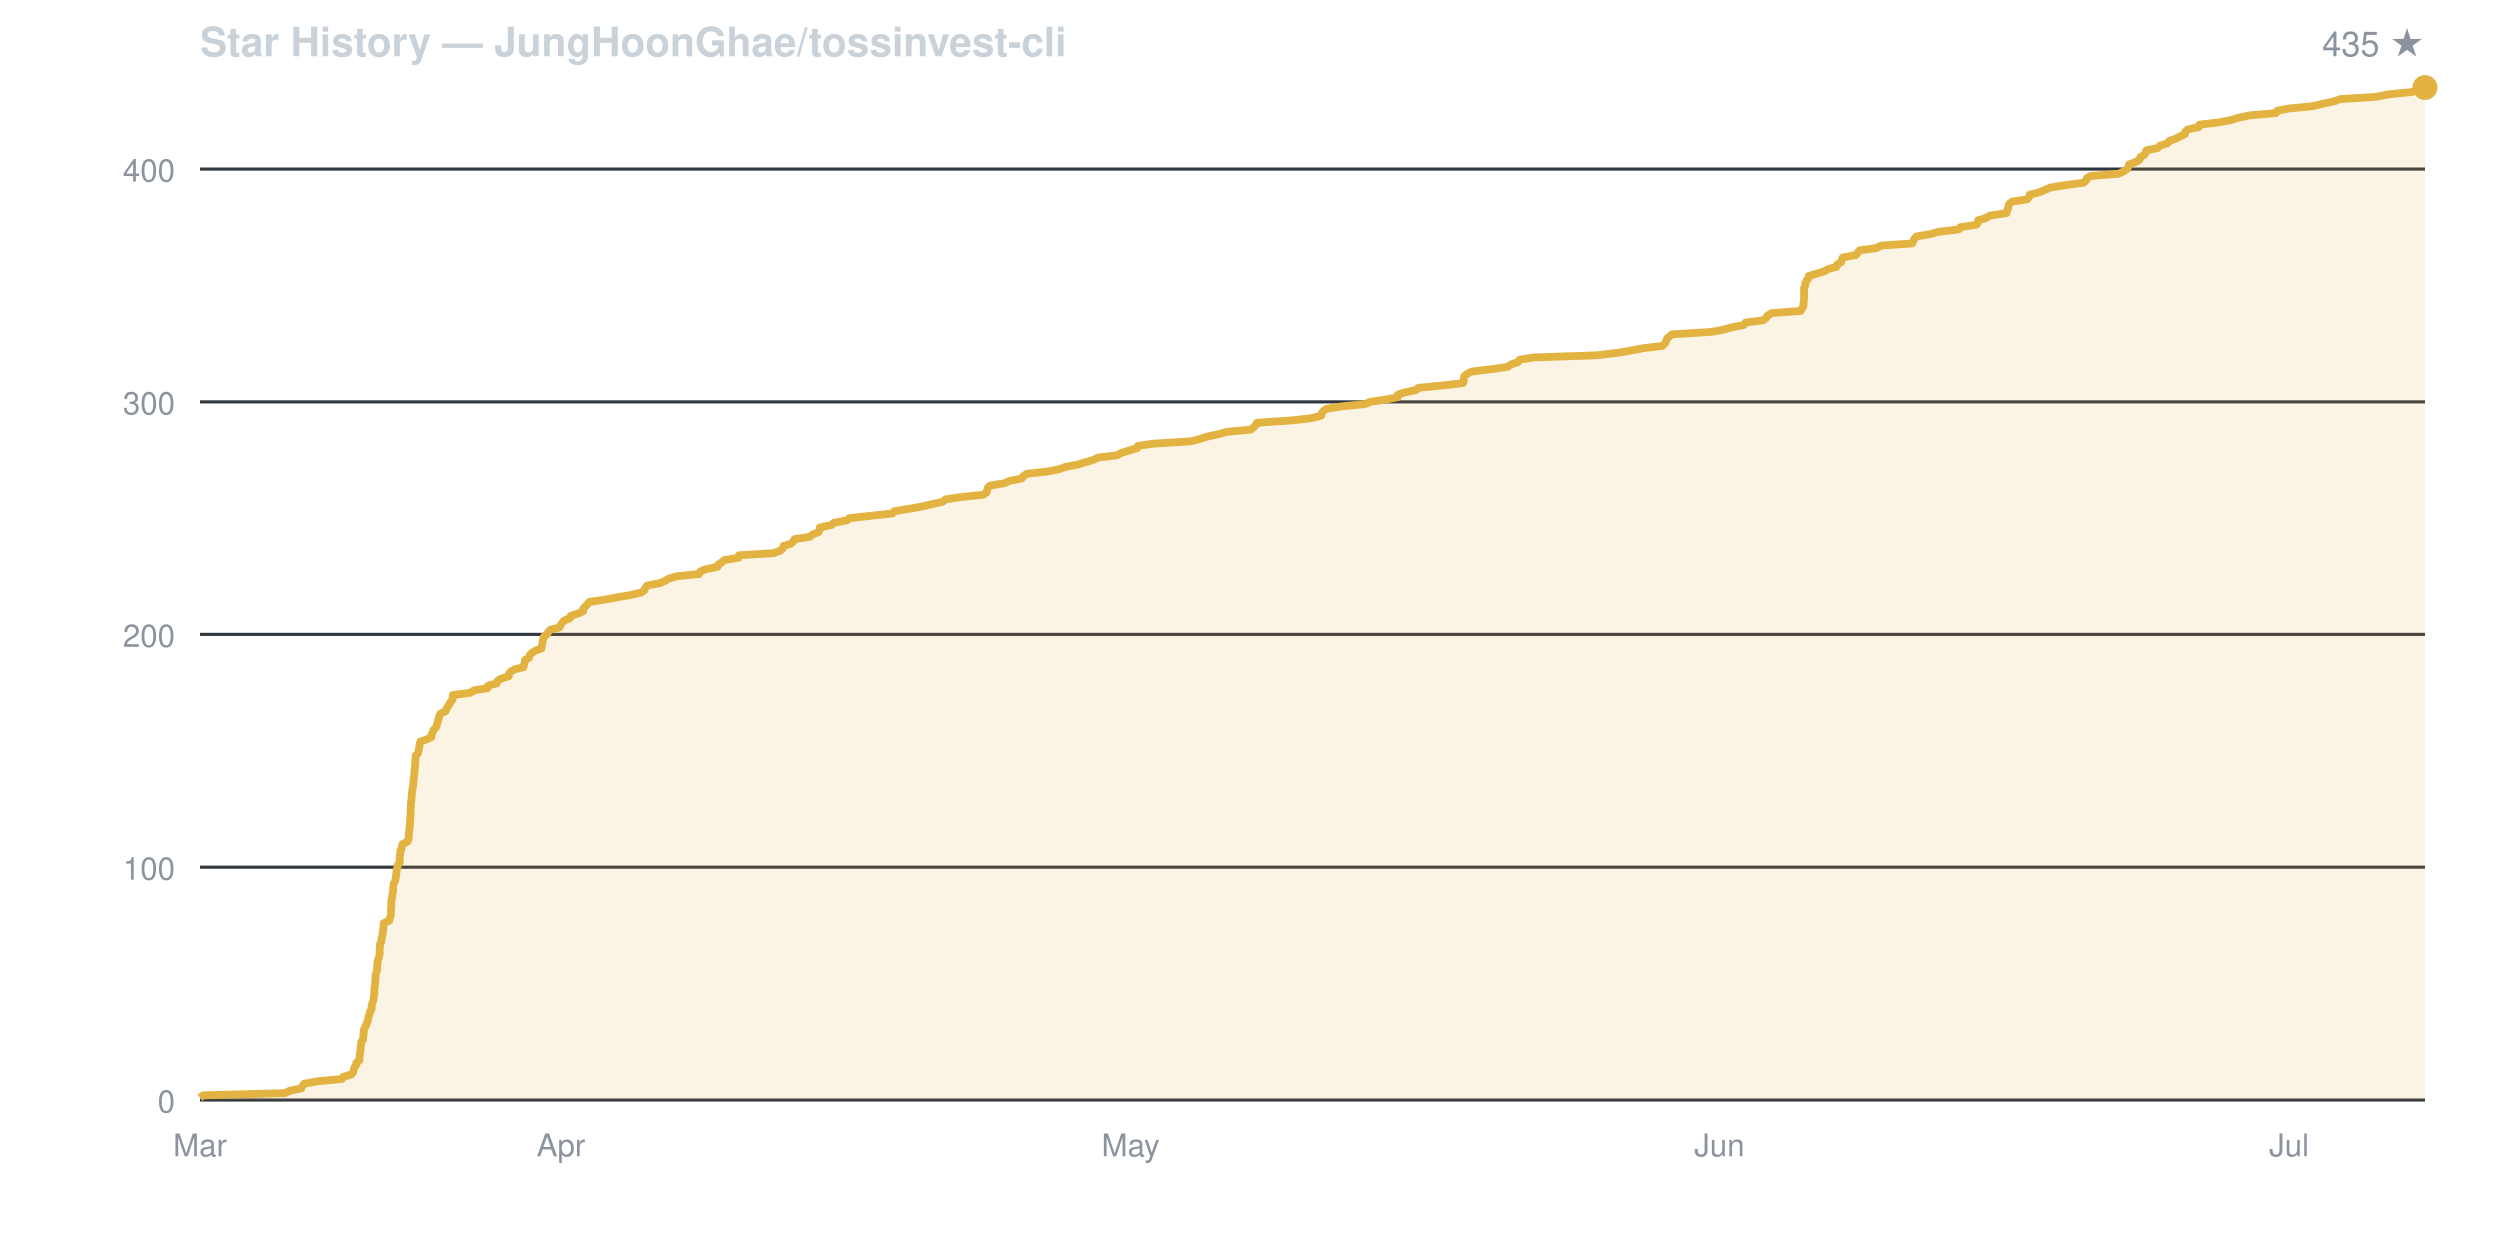
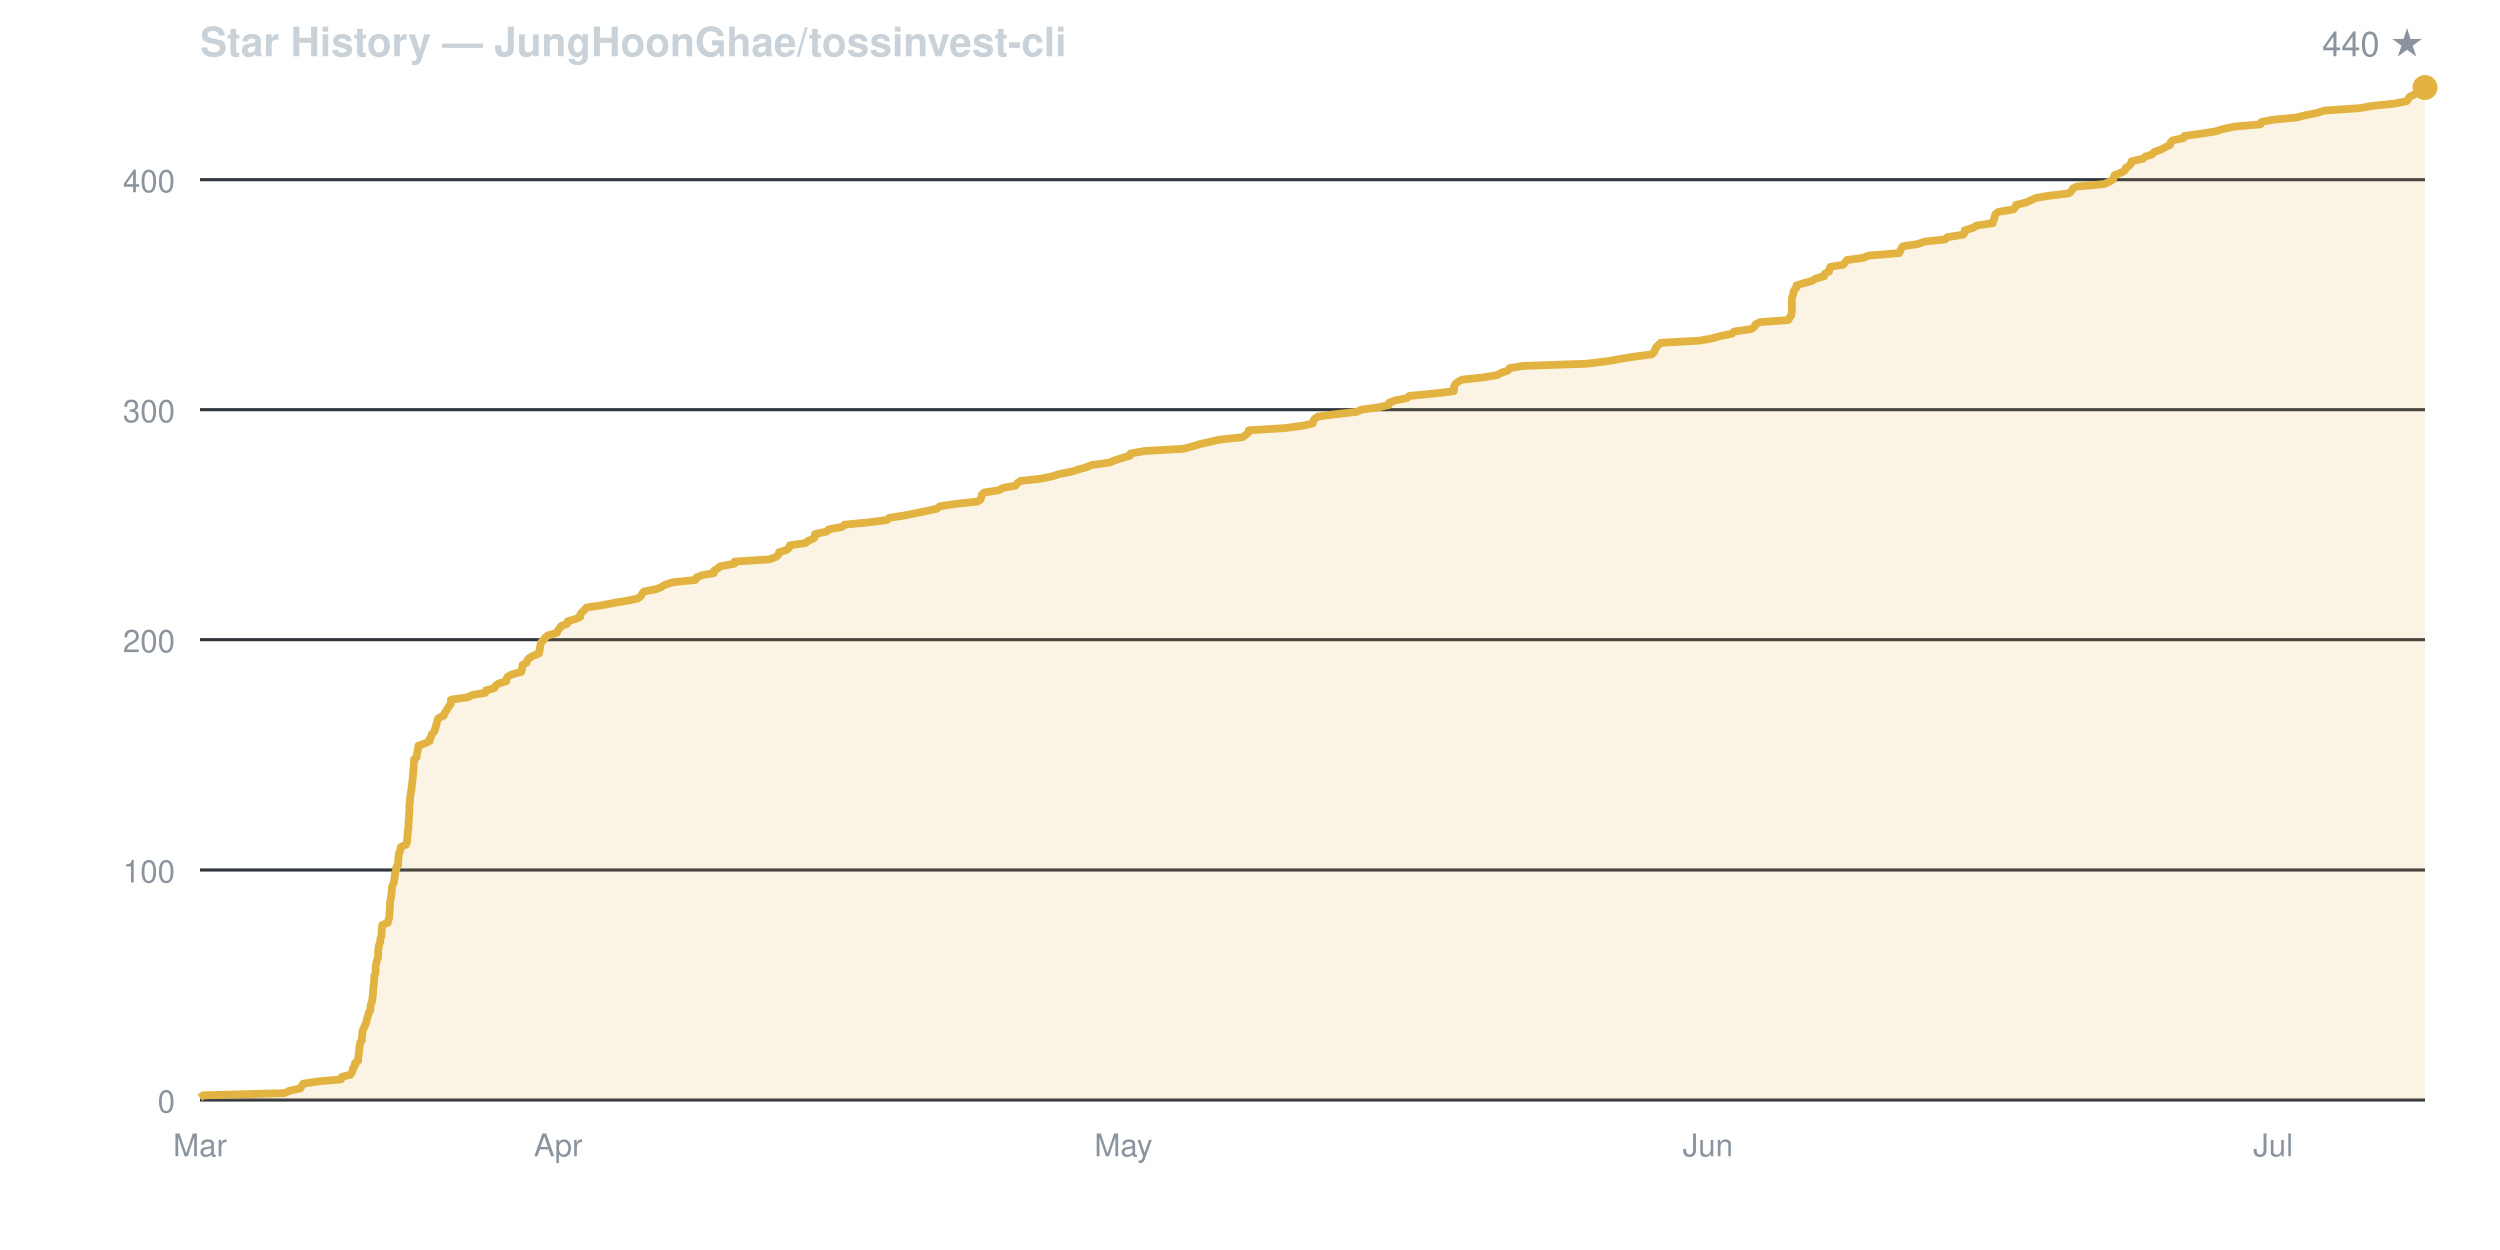
<svg xmlns="http://www.w3.org/2000/svg" viewBox="0 0 800 400" width="800" height="400" font-family="-apple-system,BlinkMacSystemFont,Segoe UI,Helvetica,Arial,sans-serif">
  <rect width="800" height="400" fill="none" />
  <text x="64" y="18" fill="#c9d1d9" font-size="13" font-weight="600">Star History — JungHoonGhae/tossinvest-cli</text>
-   <text x="776" y="18" fill="#8b949e" font-size="11" text-anchor="end">435 ★</text>
+   <text x="776" y="18" fill="#8b949e" font-size="11" text-anchor="end">440 ★</text>
  <line x1="64" y1="352.0" x2="776" y2="352.0" stroke="#30363d" stroke-width="1" />
  <text x="56" y="356.0" fill="#8b949e" font-size="10" text-anchor="end">0</text>
-   <line x1="64" y1="277.5" x2="776" y2="277.5" stroke="#30363d" stroke-width="1" />
-   <text x="56" y="281.5" fill="#8b949e" font-size="10" text-anchor="end">100</text>
-   <line x1="64" y1="203.0" x2="776" y2="203.0" stroke="#30363d" stroke-width="1" />
-   <text x="56" y="207.0" fill="#8b949e" font-size="10" text-anchor="end">200</text>
-   <line x1="64" y1="128.6" x2="776" y2="128.6" stroke="#30363d" stroke-width="1" />
-   <text x="56" y="132.6" fill="#8b949e" font-size="10" text-anchor="end">300</text>
-   <line x1="64" y1="54.1" x2="776" y2="54.1" stroke="#30363d" stroke-width="1" />
-   <text x="56" y="58.1" fill="#8b949e" font-size="10" text-anchor="end">400</text>
-   <line x1="64" y1="-20.4" x2="776" y2="-20.4" stroke="#30363d" stroke-width="1" />
-   <text x="56" y="-16.4" fill="#8b949e" font-size="10" text-anchor="end">500</text>
+   <line x1="64" y1="278.4" x2="776" y2="278.4" stroke="#30363d" stroke-width="1" />
+   <text x="56" y="282.4" fill="#8b949e" font-size="10" text-anchor="end">100</text>
+   <line x1="64" y1="204.7" x2="776" y2="204.7" stroke="#30363d" stroke-width="1" />
+   <text x="56" y="208.7" fill="#8b949e" font-size="10" text-anchor="end">200</text>
+   <line x1="64" y1="131.1" x2="776" y2="131.1" stroke="#30363d" stroke-width="1" />
+   <text x="56" y="135.1" fill="#8b949e" font-size="10" text-anchor="end">300</text>
+   <line x1="64" y1="57.5" x2="776" y2="57.5" stroke="#30363d" stroke-width="1" />
+   <text x="56" y="61.5" fill="#8b949e" font-size="10" text-anchor="end">400</text>
+   <line x1="64" y1="-16.2" x2="776" y2="-16.2" stroke="#30363d" stroke-width="1" />
+   <text x="56" y="-12.2" fill="#8b949e" font-size="10" text-anchor="end">500</text>
  <text x="64.0" y="370" fill="#8b949e" font-size="10" text-anchor="middle">Mar</text>
-   <text x="179.5" y="370" fill="#8b949e" font-size="10" text-anchor="middle">Apr</text>
-   <text x="361.8" y="370" fill="#8b949e" font-size="10" text-anchor="middle">May</text>
-   <text x="550.2" y="370" fill="#8b949e" font-size="10" text-anchor="middle">Jun</text>
-   <text x="732.5" y="370" fill="#8b949e" font-size="10" text-anchor="middle">Jul</text>
-   <path d="M 64.0 352.0 L 64.0 351.3 L 65.0 350.5 L 91.3 349.8 L 92.8 349.0 L 96.4 348.3 L 96.8 347.5 L 97.3 346.8 L 101.6 346.0 L 109.4 345.3 L 109.8 344.6 L 112.5 343.8 L 113.0 343.1 L 113.2 342.3 L 113.4 341.6 L 114.0 340.8 L 114.0 340.1 L 115.0 339.3 L 115.0 338.6 L 115.1 337.8 L 115.2 337.1 L 115.3 336.4 L 115.4 335.6 L 115.4 334.9 L 115.6 334.1 L 115.6 333.4 L 116.2 332.6 L 116.2 331.9 L 116.3 331.1 L 116.4 330.4 L 116.4 329.7 L 116.7 328.9 L 117.1 328.2 L 117.4 327.4 L 117.7 326.7 L 117.8 325.9 L 118.0 325.2 L 118.3 324.4 L 118.4 323.7 L 118.9 323.0 L 118.9 322.2 L 119.0 321.5 L 119.3 320.7 L 119.5 320.0 L 119.6 319.2 L 119.7 318.5 L 119.8 317.7 L 119.8 317.0 L 119.8 316.2 L 120.0 315.5 L 120.0 314.8 L 120.1 314.0 L 120.1 313.3 L 120.2 312.5 L 120.2 311.8 L 120.5 311.0 L 120.7 310.3 L 120.7 309.5 L 120.7 308.8 L 120.8 308.1 L 120.9 307.3 L 121.2 306.6 L 121.4 305.8 L 121.5 305.1 L 121.5 304.3 L 121.5 303.6 L 121.6 302.8 L 121.6 302.1 L 122.0 301.4 L 122.1 300.6 L 122.2 299.9 L 122.4 299.1 L 122.5 298.4 L 122.6 297.6 L 122.7 296.9 L 122.7 296.1 L 122.8 295.4 L 124.6 294.6 L 124.7 293.9 L 125.0 293.2 L 125.1 292.4 L 125.1 291.7 L 125.1 290.9 L 125.2 290.2 L 125.2 289.4 L 125.2 288.7 L 125.3 287.9 L 125.5 287.2 L 125.5 286.5 L 125.7 285.7 L 125.8 285.0 L 125.8 284.2 L 125.9 283.5 L 126.0 282.7 L 126.4 282.0 L 126.6 281.2 L 126.7 280.5 L 126.8 279.8 L 126.9 279.0 L 126.9 278.3 L 127.2 277.5 L 127.3 276.8 L 127.9 276.0 L 127.9 275.3 L 127.9 274.5 L 128.0 273.8 L 128.1 273.0 L 128.1 272.3 L 128.5 271.6 L 128.6 270.8 L 128.8 270.1 L 130.4 269.3 L 130.7 268.6 L 130.8 267.8 L 130.8 267.1 L 130.9 266.3 L 131.0 265.6 L 131.0 264.9 L 131.2 264.1 L 131.2 263.4 L 131.2 262.6 L 131.3 261.9 L 131.3 261.1 L 131.4 260.4 L 131.4 259.6 L 131.4 258.9 L 131.5 258.2 L 131.5 257.4 L 131.5 256.7 L 131.7 255.9 L 131.7 255.2 L 131.8 254.4 L 131.8 253.7 L 132.0 252.9 L 132.0 252.2 L 132.2 251.4 L 132.3 250.7 L 132.3 250.0 L 132.4 249.2 L 132.5 248.5 L 132.6 247.7 L 132.6 247.0 L 132.7 246.2 L 132.8 245.5 L 132.8 244.7 L 132.9 244.0 L 132.9 243.3 L 133.0 242.5 L 133.0 241.8 L 133.8 241.0 L 133.9 240.3 L 134.1 239.5 L 134.2 238.8 L 134.3 238.0 L 134.5 237.3 L 136.6 236.6 L 138.1 235.8 L 138.1 235.1 L 138.5 234.3 L 138.7 233.6 L 139.5 232.8 L 139.8 232.1 L 139.9 231.3 L 140.2 230.6 L 140.4 229.8 L 140.6 229.1 L 140.9 228.4 L 142.6 227.6 L 142.8 226.9 L 143.3 226.1 L 143.8 225.4 L 144.2 224.6 L 144.8 223.9 L 144.9 223.1 L 144.9 222.4 L 150.5 221.7 L 151.7 220.9 L 156.0 220.2 L 156.2 219.4 L 158.9 218.7 L 159.2 217.9 L 160.3 217.2 L 162.8 216.4 L 162.8 215.7 L 163.3 215.0 L 164.7 214.2 L 167.5 213.5 L 167.7 212.7 L 167.9 212.0 L 168.0 211.2 L 169.3 210.5 L 169.5 209.7 L 170.1 209.0 L 171.3 208.2 L 173.3 207.5 L 173.3 206.8 L 173.6 206.0 L 173.6 205.3 L 173.8 204.5 L 174.0 203.8 L 175.0 203.0 L 175.4 202.3 L 176.2 201.5 L 179.0 200.8 L 179.4 200.1 L 179.9 199.3 L 180.5 198.6 L 182.4 197.8 L 182.6 197.1 L 185.0 196.3 L 186.6 195.6 L 186.6 194.8 L 187.3 194.1 L 187.9 193.4 L 188.6 192.6 L 193.5 191.9 L 197.6 191.1 L 201.9 190.4 L 205.2 189.6 L 206.2 188.9 L 206.5 188.1 L 207.1 187.4 L 211.2 186.6 L 212.8 185.9 L 213.9 185.2 L 216.6 184.4 L 223.7 183.7 L 224.1 182.9 L 225.7 182.2 L 229.6 181.4 L 229.8 180.7 L 231.0 179.9 L 231.8 179.2 L 236.3 178.5 L 236.4 177.7 L 247.6 177.0 L 249.7 176.2 L 250.5 175.5 L 250.7 174.7 L 253.1 174.0 L 253.9 173.2 L 254.3 172.5 L 259.1 171.8 L 260.1 171.0 L 261.9 170.3 L 262.3 169.5 L 262.3 168.8 L 266.1 168.0 L 266.8 167.3 L 271.1 166.5 L 271.8 165.8 L 279.2 165.0 L 285.6 164.3 L 286.2 163.6 L 290.9 162.8 L 295.0 162.1 L 298.4 161.3 L 301.6 160.6 L 302.6 159.8 L 307.2 159.1 L 314.7 158.3 L 315.7 157.6 L 315.9 156.9 L 316.1 156.1 L 316.8 155.4 L 321.5 154.6 L 323.0 153.9 L 327.0 153.1 L 327.4 152.4 L 328.6 151.6 L 335.1 150.9 L 338.8 150.2 L 341.0 149.4 L 344.7 148.7 L 347.4 147.9 L 349.8 147.2 L 351.5 146.4 L 357.4 145.7 L 358.9 144.9 L 361.2 144.2 L 363.9 143.4 L 364.1 142.7 L 368.8 142.0 L 381.2 141.2 L 383.8 140.5 L 386.4 139.7 L 389.7 139.0 L 392.5 138.2 L 400.2 137.5 L 401.2 136.7 L 401.9 136.0 L 402.2 135.3 L 413.7 134.5 L 419.7 133.8 L 422.8 133.0 L 422.9 132.3 L 423.5 131.5 L 424.5 130.8 L 429.7 130.0 L 436.9 129.3 L 438.4 128.6 L 443.7 127.8 L 447.3 127.1 L 447.3 126.3 L 449.4 125.6 L 453.1 124.8 L 453.9 124.1 L 462.1 123.3 L 468.2 122.6 L 468.4 121.8 L 468.4 121.1 L 468.6 120.4 L 469.5 119.6 L 470.9 118.9 L 477.6 118.1 L 482.4 117.4 L 483.5 116.6 L 485.7 115.9 L 486.3 115.1 L 490.6 114.4 L 510.9 113.7 L 517.7 112.9 L 521.7 112.2 L 526.0 111.4 L 532.0 110.7 L 532.8 109.9 L 533.1 109.2 L 533.4 108.4 L 534.2 107.7 L 535.0 107.0 L 547.7 106.2 L 551.4 105.5 L 554.4 104.7 L 558.0 104.0 L 558.6 103.2 L 564.2 102.5 L 565.2 101.7 L 565.6 101.0 L 566.9 100.2 L 576.2 99.5 L 576.6 98.8 L 577.1 98.0 L 577.1 97.3 L 577.2 96.5 L 577.3 95.8 L 577.3 95.0 L 577.3 94.3 L 577.3 93.5 L 577.3 92.8 L 577.3 92.1 L 577.7 91.3 L 577.7 90.6 L 578.1 89.8 L 578.7 89.1 L 578.8 88.3 L 581.2 87.6 L 583.8 86.8 L 585.0 86.1 L 587.7 85.4 L 587.9 84.6 L 589.2 83.9 L 589.4 83.1 L 589.7 82.4 L 593.9 81.6 L 594.4 80.9 L 595.1 80.1 L 600.4 79.4 L 601.9 78.6 L 611.9 77.9 L 612.2 77.2 L 612.6 76.4 L 613.2 75.7 L 617.8 74.9 L 620.2 74.2 L 626.8 73.4 L 627.3 72.7 L 632.5 71.9 L 633.0 71.2 L 633.0 70.5 L 635.7 69.7 L 636.7 69.0 L 642.1 68.2 L 642.2 67.5 L 642.6 66.7 L 642.7 66.0 L 643.0 65.2 L 643.9 64.5 L 648.7 63.8 L 649.3 63.0 L 649.5 62.3 L 652.7 61.5 L 654.3 60.8 L 656.1 60.0 L 660.4 59.3 L 666.6 58.5 L 667.5 57.8 L 667.8 57.0 L 669.1 56.3 L 678.0 55.6 L 679.6 54.8 L 680.7 54.1 L 681.1 53.3 L 681.3 52.6 L 683.6 51.8 L 684.7 51.1 L 684.9 50.3 L 686.1 49.6 L 686.6 48.9 L 686.8 48.1 L 690.4 47.4 L 691.2 46.6 L 693.5 45.9 L 694.2 45.1 L 696.2 44.4 L 697.7 43.6 L 699.2 42.9 L 699.3 42.2 L 700.1 41.4 L 703.6 40.7 L 703.8 39.9 L 709.8 39.2 L 714.0 38.4 L 716.2 37.7 L 720.1 36.9 L 728.3 36.2 L 728.8 35.4 L 732.6 34.7 L 739.9 34.0 L 743.3 33.2 L 746.7 32.5 L 748.9 31.7 L 760.3 31.0 L 764.3 30.2 L 771.3 29.5 L 775.5 28.7 L 776.0 28.0 L 776.0 352.0 Z" fill="#e3b34122" stroke="none" />
-   <path d="M 64.0 351.3 L 65.0 350.5 L 91.3 349.8 L 92.8 349.0 L 96.4 348.3 L 96.8 347.5 L 97.3 346.8 L 101.6 346.0 L 109.4 345.3 L 109.8 344.6 L 112.5 343.8 L 113.0 343.1 L 113.2 342.3 L 113.4 341.6 L 114.0 340.8 L 114.0 340.1 L 115.0 339.3 L 115.0 338.6 L 115.1 337.8 L 115.2 337.1 L 115.3 336.4 L 115.4 335.6 L 115.4 334.9 L 115.6 334.1 L 115.6 333.4 L 116.2 332.6 L 116.2 331.9 L 116.3 331.1 L 116.4 330.4 L 116.4 329.7 L 116.7 328.9 L 117.1 328.2 L 117.4 327.4 L 117.7 326.7 L 117.8 325.9 L 118.0 325.2 L 118.3 324.4 L 118.4 323.7 L 118.9 323.0 L 118.9 322.2 L 119.0 321.5 L 119.3 320.7 L 119.5 320.0 L 119.6 319.2 L 119.7 318.5 L 119.8 317.7 L 119.8 317.0 L 119.8 316.2 L 120.0 315.5 L 120.0 314.8 L 120.1 314.0 L 120.1 313.3 L 120.2 312.5 L 120.2 311.8 L 120.5 311.0 L 120.7 310.3 L 120.7 309.5 L 120.7 308.8 L 120.8 308.1 L 120.9 307.3 L 121.2 306.6 L 121.4 305.8 L 121.5 305.1 L 121.5 304.3 L 121.5 303.6 L 121.6 302.8 L 121.6 302.1 L 122.0 301.4 L 122.1 300.6 L 122.2 299.9 L 122.4 299.1 L 122.5 298.4 L 122.6 297.6 L 122.7 296.9 L 122.7 296.1 L 122.8 295.4 L 124.6 294.6 L 124.7 293.9 L 125.0 293.2 L 125.1 292.4 L 125.1 291.7 L 125.1 290.9 L 125.2 290.2 L 125.2 289.4 L 125.2 288.7 L 125.3 287.9 L 125.5 287.2 L 125.5 286.5 L 125.7 285.7 L 125.8 285.0 L 125.8 284.2 L 125.9 283.5 L 126.0 282.7 L 126.4 282.0 L 126.6 281.2 L 126.7 280.5 L 126.8 279.8 L 126.9 279.0 L 126.9 278.3 L 127.2 277.5 L 127.3 276.8 L 127.9 276.0 L 127.9 275.3 L 127.9 274.5 L 128.0 273.8 L 128.1 273.0 L 128.1 272.3 L 128.5 271.6 L 128.6 270.8 L 128.8 270.1 L 130.4 269.3 L 130.7 268.6 L 130.8 267.8 L 130.8 267.1 L 130.9 266.3 L 131.0 265.6 L 131.0 264.9 L 131.2 264.1 L 131.2 263.4 L 131.2 262.6 L 131.3 261.9 L 131.3 261.1 L 131.4 260.4 L 131.4 259.6 L 131.4 258.9 L 131.5 258.2 L 131.5 257.4 L 131.5 256.7 L 131.7 255.9 L 131.7 255.2 L 131.8 254.4 L 131.8 253.7 L 132.0 252.9 L 132.0 252.2 L 132.2 251.4 L 132.3 250.7 L 132.3 250.0 L 132.4 249.2 L 132.5 248.5 L 132.6 247.7 L 132.6 247.0 L 132.7 246.2 L 132.8 245.5 L 132.8 244.7 L 132.9 244.0 L 132.9 243.3 L 133.0 242.5 L 133.0 241.8 L 133.8 241.0 L 133.9 240.3 L 134.1 239.5 L 134.2 238.8 L 134.3 238.0 L 134.5 237.3 L 136.6 236.6 L 138.1 235.8 L 138.1 235.1 L 138.5 234.3 L 138.7 233.6 L 139.5 232.8 L 139.8 232.1 L 139.9 231.3 L 140.2 230.6 L 140.4 229.8 L 140.6 229.1 L 140.9 228.4 L 142.6 227.6 L 142.8 226.9 L 143.3 226.1 L 143.8 225.4 L 144.2 224.6 L 144.8 223.9 L 144.9 223.1 L 144.9 222.4 L 150.5 221.7 L 151.7 220.9 L 156.0 220.2 L 156.2 219.4 L 158.9 218.7 L 159.2 217.9 L 160.3 217.2 L 162.8 216.4 L 162.8 215.7 L 163.3 215.0 L 164.7 214.2 L 167.5 213.5 L 167.7 212.7 L 167.9 212.0 L 168.0 211.2 L 169.3 210.5 L 169.5 209.7 L 170.1 209.0 L 171.3 208.2 L 173.3 207.5 L 173.3 206.8 L 173.6 206.0 L 173.6 205.3 L 173.8 204.5 L 174.0 203.8 L 175.0 203.0 L 175.4 202.3 L 176.2 201.5 L 179.0 200.8 L 179.4 200.1 L 179.9 199.3 L 180.5 198.6 L 182.4 197.8 L 182.6 197.1 L 185.0 196.3 L 186.6 195.6 L 186.6 194.8 L 187.3 194.1 L 187.9 193.4 L 188.6 192.6 L 193.5 191.9 L 197.6 191.1 L 201.9 190.4 L 205.2 189.6 L 206.2 188.9 L 206.5 188.1 L 207.1 187.4 L 211.2 186.6 L 212.8 185.9 L 213.9 185.2 L 216.6 184.4 L 223.7 183.7 L 224.1 182.9 L 225.7 182.2 L 229.6 181.4 L 229.8 180.7 L 231.0 179.9 L 231.8 179.2 L 236.3 178.5 L 236.4 177.7 L 247.6 177.0 L 249.7 176.2 L 250.5 175.5 L 250.7 174.7 L 253.1 174.0 L 253.9 173.2 L 254.3 172.5 L 259.1 171.8 L 260.1 171.0 L 261.9 170.3 L 262.3 169.5 L 262.3 168.8 L 266.1 168.0 L 266.8 167.3 L 271.1 166.5 L 271.8 165.8 L 279.2 165.0 L 285.6 164.3 L 286.2 163.6 L 290.9 162.8 L 295.0 162.1 L 298.4 161.3 L 301.6 160.6 L 302.6 159.8 L 307.2 159.1 L 314.7 158.3 L 315.7 157.6 L 315.9 156.9 L 316.1 156.1 L 316.8 155.4 L 321.5 154.6 L 323.0 153.9 L 327.0 153.1 L 327.4 152.4 L 328.6 151.6 L 335.1 150.9 L 338.8 150.2 L 341.0 149.4 L 344.7 148.7 L 347.4 147.9 L 349.8 147.2 L 351.5 146.4 L 357.4 145.7 L 358.9 144.9 L 361.2 144.2 L 363.9 143.4 L 364.1 142.7 L 368.8 142.0 L 381.2 141.2 L 383.8 140.5 L 386.4 139.7 L 389.7 139.0 L 392.5 138.2 L 400.2 137.5 L 401.2 136.7 L 401.9 136.0 L 402.2 135.3 L 413.7 134.5 L 419.7 133.8 L 422.8 133.0 L 422.9 132.3 L 423.5 131.5 L 424.5 130.8 L 429.7 130.0 L 436.9 129.3 L 438.4 128.6 L 443.7 127.8 L 447.3 127.1 L 447.3 126.3 L 449.4 125.6 L 453.1 124.8 L 453.9 124.1 L 462.1 123.3 L 468.2 122.6 L 468.4 121.8 L 468.4 121.1 L 468.6 120.4 L 469.5 119.6 L 470.9 118.9 L 477.6 118.1 L 482.4 117.4 L 483.5 116.6 L 485.7 115.9 L 486.3 115.1 L 490.6 114.4 L 510.9 113.7 L 517.7 112.9 L 521.7 112.2 L 526.0 111.4 L 532.0 110.7 L 532.8 109.9 L 533.1 109.2 L 533.4 108.4 L 534.2 107.7 L 535.0 107.0 L 547.7 106.2 L 551.4 105.5 L 554.4 104.7 L 558.0 104.0 L 558.6 103.2 L 564.2 102.5 L 565.2 101.7 L 565.6 101.0 L 566.9 100.2 L 576.2 99.5 L 576.6 98.8 L 577.1 98.0 L 577.1 97.3 L 577.2 96.5 L 577.3 95.8 L 577.3 95.0 L 577.3 94.3 L 577.3 93.5 L 577.3 92.8 L 577.3 92.1 L 577.7 91.3 L 577.7 90.6 L 578.1 89.8 L 578.7 89.1 L 578.8 88.3 L 581.2 87.6 L 583.8 86.8 L 585.0 86.1 L 587.7 85.4 L 587.9 84.6 L 589.2 83.9 L 589.4 83.1 L 589.7 82.4 L 593.9 81.6 L 594.4 80.9 L 595.1 80.1 L 600.4 79.4 L 601.9 78.6 L 611.9 77.9 L 612.2 77.2 L 612.6 76.4 L 613.2 75.7 L 617.8 74.9 L 620.2 74.2 L 626.8 73.4 L 627.3 72.7 L 632.5 71.9 L 633.0 71.2 L 633.0 70.5 L 635.7 69.7 L 636.7 69.0 L 642.1 68.2 L 642.2 67.5 L 642.6 66.7 L 642.7 66.0 L 643.0 65.2 L 643.9 64.5 L 648.7 63.8 L 649.3 63.0 L 649.5 62.3 L 652.7 61.5 L 654.3 60.8 L 656.1 60.0 L 660.4 59.3 L 666.6 58.5 L 667.5 57.8 L 667.8 57.0 L 669.1 56.3 L 678.0 55.6 L 679.6 54.8 L 680.7 54.1 L 681.1 53.3 L 681.3 52.6 L 683.6 51.8 L 684.7 51.1 L 684.9 50.3 L 686.1 49.6 L 686.6 48.9 L 686.8 48.1 L 690.4 47.4 L 691.2 46.6 L 693.5 45.9 L 694.2 45.1 L 696.2 44.4 L 697.7 43.6 L 699.2 42.9 L 699.3 42.2 L 700.1 41.4 L 703.6 40.7 L 703.8 39.9 L 709.8 39.2 L 714.0 38.4 L 716.2 37.7 L 720.1 36.9 L 728.3 36.2 L 728.8 35.4 L 732.6 34.7 L 739.9 34.0 L 743.3 33.2 L 746.7 32.5 L 748.9 31.7 L 760.3 31.0 L 764.3 30.2 L 771.3 29.5 L 775.5 28.7 L 776.0 28.0" fill="none" stroke="#e3b341" stroke-width="2.5" stroke-linejoin="round" />
+   <text x="178.6" y="370" fill="#8b949e" font-size="10" text-anchor="middle">Apr</text>
+   <text x="359.5" y="370" fill="#8b949e" font-size="10" text-anchor="middle">May</text>
+   <text x="546.5" y="370" fill="#8b949e" font-size="10" text-anchor="middle">Jun</text>
+   <text x="727.4" y="370" fill="#8b949e" font-size="10" text-anchor="middle">Jul</text>
+   <path d="M 64.0 352.0 L 64.0 351.3 L 65.0 350.5 L 91.1 349.8 L 92.5 349.1 L 96.1 348.3 L 96.5 347.6 L 97.0 346.8 L 101.3 346.1 L 109.1 345.4 L 109.4 344.6 L 112.1 343.9 L 112.6 343.2 L 112.9 342.4 L 113.0 341.7 L 113.6 341.0 L 113.6 340.2 L 114.6 339.5 L 114.6 338.7 L 114.7 338.0 L 114.8 337.3 L 114.9 336.5 L 115.0 335.8 L 115.0 335.1 L 115.2 334.3 L 115.3 333.6 L 115.8 332.9 L 115.8 332.1 L 115.9 331.4 L 116.0 330.6 L 116.0 329.9 L 116.3 329.2 L 116.7 328.4 L 117.0 327.7 L 117.3 327.0 L 117.4 326.2 L 117.6 325.5 L 117.9 324.8 L 118.0 324.0 L 118.5 323.3 L 118.5 322.5 L 118.6 321.8 L 118.8 321.1 L 119.1 320.3 L 119.1 319.6 L 119.3 318.9 L 119.3 318.1 L 119.4 317.4 L 119.4 316.7 L 119.5 315.9 L 119.6 315.2 L 119.7 314.4 L 119.7 313.7 L 119.8 313.0 L 119.8 312.2 L 120.1 311.5 L 120.2 310.8 L 120.2 310.0 L 120.2 309.3 L 120.3 308.6 L 120.5 307.8 L 120.7 307.1 L 121.0 306.3 L 121.0 305.6 L 121.0 304.9 L 121.0 304.1 L 121.2 303.4 L 121.2 302.7 L 121.5 301.9 L 121.7 301.2 L 121.7 300.5 L 122.0 299.7 L 122.1 299.0 L 122.1 298.2 L 122.2 297.5 L 122.2 296.8 L 122.3 296.0 L 124.1 295.3 L 124.2 294.6 L 124.5 293.8 L 124.6 293.1 L 124.6 292.4 L 124.7 291.6 L 124.7 290.9 L 124.8 290.1 L 124.8 289.4 L 124.8 288.7 L 125.0 287.9 L 125.1 287.2 L 125.2 286.5 L 125.3 285.7 L 125.4 285.0 L 125.4 284.3 L 125.5 283.5 L 125.9 282.8 L 126.1 282.0 L 126.2 281.3 L 126.3 280.6 L 126.4 279.8 L 126.5 279.1 L 126.8 278.4 L 126.8 277.6 L 127.4 276.9 L 127.4 276.2 L 127.4 275.4 L 127.5 274.7 L 127.6 273.9 L 127.6 273.2 L 128.0 272.5 L 128.1 271.7 L 128.3 271.0 L 129.9 270.3 L 130.2 269.5 L 130.3 268.8 L 130.3 268.1 L 130.4 267.3 L 130.5 266.6 L 130.5 265.8 L 130.7 265.1 L 130.7 264.4 L 130.7 263.6 L 130.8 262.9 L 130.8 262.2 L 130.9 261.4 L 130.9 260.7 L 130.9 260.0 L 131.0 259.2 L 131.0 258.5 L 131.0 257.7 L 131.1 257.0 L 131.2 256.3 L 131.2 255.5 L 131.3 254.8 L 131.4 254.1 L 131.5 253.3 L 131.7 252.6 L 131.7 251.9 L 131.8 251.1 L 131.9 250.4 L 132.0 249.6 L 132.1 248.9 L 132.1 248.2 L 132.2 247.4 L 132.3 246.7 L 132.3 246.0 L 132.4 245.2 L 132.4 244.5 L 132.5 243.8 L 132.5 243.0 L 133.3 242.3 L 133.4 241.5 L 133.5 240.8 L 133.7 240.1 L 133.8 239.3 L 133.9 238.6 L 136.0 237.9 L 137.5 237.1 L 137.5 236.4 L 138.0 235.7 L 138.2 234.9 L 138.9 234.2 L 139.2 233.4 L 139.4 232.7 L 139.6 232.0 L 139.8 231.2 L 140.0 230.5 L 140.3 229.8 L 142.0 229.0 L 142.2 228.3 L 142.7 227.6 L 143.2 226.8 L 143.6 226.1 L 144.2 225.3 L 144.3 224.6 L 144.3 223.9 L 149.8 223.1 L 151.1 222.4 L 155.3 221.7 L 155.5 220.9 L 158.2 220.2 L 158.5 219.5 L 159.6 218.7 L 162.0 218.0 L 162.1 217.2 L 162.5 216.5 L 163.9 215.8 L 166.8 215.0 L 167.0 214.3 L 167.1 213.6 L 167.2 212.8 L 168.5 212.1 L 168.7 211.4 L 169.3 210.6 L 170.5 209.9 L 172.5 209.1 L 172.5 208.4 L 172.8 207.7 L 172.8 206.9 L 173.0 206.2 L 173.2 205.5 L 174.1 204.7 L 174.5 204.0 L 175.4 203.3 L 178.2 202.5 L 178.5 201.8 L 179.1 201.0 L 179.6 200.3 L 181.5 199.6 L 181.7 198.8 L 184.1 198.1 L 185.7 197.4 L 185.7 196.6 L 186.3 195.9 L 187.0 195.2 L 187.7 194.4 L 192.5 193.7 L 196.6 192.9 L 200.9 192.2 L 204.1 191.5 L 205.1 190.7 L 205.5 190.0 L 206.0 189.3 L 210.1 188.5 L 211.7 187.8 L 212.8 187.1 L 215.4 186.3 L 222.5 185.6 L 222.9 184.8 L 224.5 184.1 L 228.4 183.4 L 228.5 182.6 L 229.7 181.9 L 230.5 181.2 L 235.0 180.4 L 235.1 179.7 L 246.2 179.0 L 248.3 178.2 L 249.1 177.5 L 249.3 176.7 L 251.7 176.0 L 252.5 175.3 L 252.8 174.5 L 257.7 173.8 L 258.6 173.1 L 260.4 172.3 L 260.8 171.6 L 260.8 170.9 L 264.5 170.1 L 265.2 169.4 L 269.5 168.6 L 270.2 167.9 L 277.6 167.2 L 283.9 166.4 L 284.6 165.7 L 289.2 165.0 L 293.2 164.2 L 296.6 163.5 L 299.8 162.8 L 300.8 162.0 L 305.4 161.3 L 312.8 160.5 L 313.8 159.8 L 314.0 159.1 L 314.2 158.3 L 314.9 157.6 L 319.6 156.9 L 321.0 156.1 L 325.0 155.4 L 325.4 154.7 L 326.6 153.9 L 333.0 153.2 L 336.8 152.4 L 338.9 151.7 L 342.6 151.0 L 345.2 150.2 L 347.7 149.5 L 349.3 148.8 L 355.2 148.0 L 356.7 147.3 L 358.9 146.6 L 361.6 145.8 L 361.8 145.1 L 366.5 144.3 L 378.8 143.6 L 381.4 142.9 L 384.0 142.1 L 387.2 141.4 L 390.0 140.7 L 397.6 139.9 L 398.6 139.2 L 399.4 138.5 L 399.6 137.7 L 411.1 137.0 L 417.0 136.2 L 420.1 135.5 L 420.2 134.8 L 420.7 134.0 L 421.8 133.3 L 426.9 132.6 L 434.1 131.8 L 435.6 131.1 L 440.8 130.4 L 444.4 129.6 L 444.5 128.9 L 446.5 128.1 L 450.2 127.4 L 451.0 126.7 L 459.1 125.9 L 465.2 125.2 L 465.3 124.5 L 465.3 123.7 L 465.6 123.0 L 466.4 122.3 L 467.8 121.5 L 474.4 120.8 L 479.2 120.0 L 480.4 119.3 L 482.5 118.6 L 483.1 117.8 L 487.3 117.1 L 507.6 116.4 L 514.3 115.6 L 518.2 114.9 L 522.5 114.2 L 528.5 113.4 L 529.3 112.7 L 529.6 111.9 L 529.9 111.2 L 530.6 110.5 L 531.4 109.7 L 544.0 109.0 L 547.7 108.3 L 550.7 107.5 L 554.2 106.8 L 554.9 106.1 L 560.4 105.3 L 561.4 104.6 L 561.8 103.8 L 563.1 103.1 L 572.3 102.4 L 572.7 101.6 L 573.2 100.9 L 573.3 100.2 L 573.4 99.4 L 573.4 98.7 L 573.4 98.0 L 573.4 97.2 L 573.4 96.5 L 573.4 95.7 L 573.5 95.0 L 573.8 94.3 L 573.9 93.5 L 574.2 92.8 L 574.8 92.1 L 574.9 91.3 L 577.3 90.6 L 579.8 89.9 L 581.1 89.1 L 583.7 88.4 L 583.9 87.6 L 585.3 86.9 L 585.4 86.2 L 585.7 85.4 L 589.9 84.7 L 590.4 84.0 L 591.0 83.2 L 596.3 82.5 L 597.9 81.8 L 607.7 81.0 L 608.1 80.3 L 608.4 79.5 L 609.0 78.8 L 613.6 78.1 L 616.0 77.3 L 622.5 76.6 L 623.1 75.9 L 628.2 75.1 L 628.7 74.4 L 628.7 73.7 L 631.4 72.9 L 632.4 72.2 L 637.7 71.4 L 637.8 70.7 L 638.2 70.0 L 638.3 69.2 L 638.6 68.5 L 639.5 67.8 L 644.3 67.0 L 644.9 66.3 L 645.1 65.6 L 648.3 64.8 L 649.8 64.1 L 651.7 63.3 L 655.9 62.6 L 662.0 61.9 L 662.9 61.1 L 663.2 60.4 L 664.5 59.7 L 673.3 58.9 L 674.9 58.2 L 676.1 57.5 L 676.4 56.7 L 676.7 56.0 L 678.9 55.2 L 680.0 54.5 L 680.2 53.8 L 681.4 53.0 L 681.9 52.3 L 682.1 51.6 L 685.7 50.8 L 686.5 50.1 L 688.7 49.4 L 689.4 48.6 L 691.4 47.9 L 692.9 47.1 L 694.4 46.4 L 694.5 45.7 L 695.3 44.9 L 698.7 44.2 L 699.0 43.5 L 704.9 42.7 L 709.1 42.0 L 711.3 41.3 L 715.1 40.5 L 723.3 39.8 L 723.7 39.0 L 727.5 38.3 L 734.8 37.6 L 738.1 36.8 L 741.6 36.1 L 743.7 35.4 L 755.1 34.6 L 759.0 33.9 L 765.9 33.2 L 770.1 32.4 L 770.6 31.7 L 771.2 30.9 L 772.7 30.2 L 773.5 29.5 L 773.6 28.7 L 776.0 28.0 L 776.0 352.0 Z" fill="#e3b34122" stroke="none" />
+   <path d="M 64.0 351.3 L 65.0 350.5 L 91.1 349.8 L 92.5 349.1 L 96.1 348.3 L 96.5 347.6 L 97.0 346.8 L 101.3 346.1 L 109.1 345.4 L 109.4 344.6 L 112.1 343.9 L 112.6 343.2 L 112.9 342.4 L 113.0 341.7 L 113.6 341.0 L 113.6 340.2 L 114.6 339.5 L 114.6 338.7 L 114.7 338.0 L 114.8 337.3 L 114.9 336.5 L 115.0 335.8 L 115.0 335.1 L 115.2 334.3 L 115.3 333.6 L 115.8 332.9 L 115.8 332.1 L 115.9 331.4 L 116.0 330.6 L 116.0 329.9 L 116.3 329.2 L 116.7 328.4 L 117.0 327.7 L 117.3 327.0 L 117.4 326.2 L 117.6 325.5 L 117.9 324.8 L 118.0 324.0 L 118.5 323.3 L 118.5 322.5 L 118.6 321.8 L 118.8 321.1 L 119.1 320.3 L 119.1 319.6 L 119.3 318.9 L 119.3 318.1 L 119.4 317.4 L 119.4 316.7 L 119.5 315.9 L 119.6 315.2 L 119.7 314.4 L 119.7 313.7 L 119.8 313.0 L 119.8 312.2 L 120.1 311.5 L 120.2 310.8 L 120.2 310.0 L 120.2 309.3 L 120.3 308.6 L 120.5 307.8 L 120.7 307.1 L 121.0 306.3 L 121.0 305.6 L 121.0 304.9 L 121.0 304.1 L 121.2 303.4 L 121.2 302.7 L 121.5 301.9 L 121.7 301.2 L 121.7 300.5 L 122.0 299.7 L 122.1 299.0 L 122.1 298.2 L 122.2 297.5 L 122.2 296.8 L 122.3 296.0 L 124.1 295.3 L 124.2 294.6 L 124.5 293.8 L 124.6 293.1 L 124.6 292.4 L 124.7 291.6 L 124.7 290.9 L 124.8 290.1 L 124.8 289.4 L 124.8 288.7 L 125.0 287.9 L 125.1 287.2 L 125.2 286.5 L 125.3 285.7 L 125.4 285.0 L 125.4 284.3 L 125.5 283.5 L 125.9 282.8 L 126.1 282.0 L 126.2 281.3 L 126.3 280.6 L 126.4 279.8 L 126.5 279.1 L 126.8 278.4 L 126.8 277.6 L 127.4 276.9 L 127.4 276.2 L 127.4 275.4 L 127.5 274.7 L 127.6 273.9 L 127.6 273.2 L 128.0 272.5 L 128.1 271.7 L 128.3 271.0 L 129.9 270.3 L 130.2 269.5 L 130.3 268.8 L 130.3 268.1 L 130.4 267.3 L 130.5 266.6 L 130.5 265.8 L 130.7 265.1 L 130.7 264.4 L 130.7 263.6 L 130.8 262.9 L 130.8 262.2 L 130.9 261.4 L 130.9 260.7 L 130.9 260.0 L 131.0 259.2 L 131.0 258.5 L 131.0 257.7 L 131.1 257.0 L 131.2 256.3 L 131.2 255.5 L 131.3 254.8 L 131.4 254.1 L 131.5 253.3 L 131.7 252.6 L 131.7 251.9 L 131.8 251.1 L 131.9 250.4 L 132.0 249.6 L 132.1 248.9 L 132.1 248.2 L 132.2 247.4 L 132.3 246.7 L 132.3 246.0 L 132.4 245.2 L 132.4 244.5 L 132.5 243.8 L 132.5 243.0 L 133.3 242.3 L 133.4 241.5 L 133.5 240.8 L 133.7 240.1 L 133.8 239.3 L 133.9 238.6 L 136.0 237.9 L 137.5 237.1 L 137.5 236.4 L 138.0 235.7 L 138.2 234.9 L 138.9 234.2 L 139.2 233.4 L 139.4 232.7 L 139.6 232.0 L 139.8 231.2 L 140.0 230.5 L 140.3 229.8 L 142.0 229.0 L 142.2 228.3 L 142.7 227.6 L 143.2 226.8 L 143.6 226.1 L 144.2 225.3 L 144.3 224.6 L 144.3 223.9 L 149.8 223.1 L 151.1 222.4 L 155.3 221.7 L 155.5 220.9 L 158.2 220.2 L 158.5 219.5 L 159.6 218.7 L 162.0 218.0 L 162.1 217.2 L 162.5 216.5 L 163.9 215.8 L 166.8 215.0 L 167.0 214.3 L 167.1 213.6 L 167.2 212.8 L 168.5 212.1 L 168.7 211.4 L 169.3 210.6 L 170.5 209.9 L 172.5 209.1 L 172.5 208.4 L 172.8 207.7 L 172.8 206.9 L 173.0 206.2 L 173.2 205.5 L 174.1 204.7 L 174.5 204.0 L 175.4 203.3 L 178.2 202.5 L 178.5 201.8 L 179.1 201.0 L 179.6 200.3 L 181.5 199.6 L 181.7 198.8 L 184.1 198.1 L 185.7 197.4 L 185.7 196.6 L 186.3 195.9 L 187.0 195.2 L 187.7 194.4 L 192.5 193.7 L 196.6 192.9 L 200.9 192.2 L 204.1 191.5 L 205.1 190.7 L 205.5 190.0 L 206.0 189.3 L 210.1 188.5 L 211.7 187.8 L 212.8 187.1 L 215.4 186.3 L 222.5 185.6 L 222.9 184.8 L 224.5 184.1 L 228.4 183.4 L 228.5 182.6 L 229.7 181.9 L 230.5 181.2 L 235.0 180.4 L 235.1 179.7 L 246.2 179.0 L 248.3 178.2 L 249.1 177.5 L 249.3 176.7 L 251.7 176.0 L 252.5 175.3 L 252.8 174.5 L 257.7 173.8 L 258.6 173.1 L 260.4 172.3 L 260.8 171.6 L 260.8 170.9 L 264.5 170.1 L 265.2 169.4 L 269.5 168.6 L 270.2 167.9 L 277.6 167.2 L 283.9 166.4 L 284.6 165.7 L 289.2 165.0 L 293.2 164.2 L 296.6 163.5 L 299.8 162.8 L 300.8 162.0 L 305.4 161.3 L 312.8 160.5 L 313.8 159.8 L 314.0 159.1 L 314.2 158.3 L 314.9 157.6 L 319.6 156.9 L 321.0 156.1 L 325.0 155.4 L 325.4 154.7 L 326.6 153.9 L 333.0 153.2 L 336.8 152.4 L 338.9 151.7 L 342.6 151.0 L 345.2 150.2 L 347.7 149.5 L 349.3 148.8 L 355.2 148.0 L 356.7 147.3 L 358.9 146.6 L 361.6 145.8 L 361.8 145.1 L 366.5 144.3 L 378.8 143.6 L 381.4 142.9 L 384.0 142.1 L 387.2 141.4 L 390.0 140.7 L 397.6 139.9 L 398.6 139.2 L 399.4 138.5 L 399.6 137.7 L 411.1 137.0 L 417.0 136.2 L 420.1 135.5 L 420.2 134.8 L 420.7 134.0 L 421.8 133.3 L 426.9 132.6 L 434.1 131.8 L 435.6 131.1 L 440.8 130.4 L 444.4 129.6 L 444.5 128.9 L 446.5 128.1 L 450.2 127.4 L 451.0 126.7 L 459.1 125.9 L 465.2 125.2 L 465.3 124.5 L 465.3 123.7 L 465.6 123.0 L 466.4 122.3 L 467.8 121.5 L 474.4 120.8 L 479.2 120.0 L 480.4 119.3 L 482.5 118.6 L 483.1 117.8 L 487.3 117.1 L 507.6 116.4 L 514.3 115.6 L 518.2 114.9 L 522.5 114.2 L 528.5 113.4 L 529.3 112.7 L 529.6 111.9 L 529.9 111.2 L 530.6 110.5 L 531.4 109.7 L 544.0 109.0 L 547.7 108.3 L 550.7 107.5 L 554.2 106.8 L 554.9 106.1 L 560.4 105.3 L 561.4 104.6 L 561.8 103.8 L 563.1 103.1 L 572.3 102.4 L 572.7 101.6 L 573.2 100.9 L 573.3 100.2 L 573.4 99.4 L 573.4 98.7 L 573.4 98.0 L 573.4 97.2 L 573.4 96.5 L 573.4 95.7 L 573.5 95.0 L 573.8 94.3 L 573.9 93.5 L 574.2 92.8 L 574.8 92.1 L 574.9 91.3 L 577.3 90.6 L 579.8 89.9 L 581.1 89.1 L 583.7 88.4 L 583.9 87.6 L 585.3 86.9 L 585.4 86.2 L 585.7 85.4 L 589.9 84.7 L 590.4 84.0 L 591.0 83.2 L 596.3 82.5 L 597.9 81.8 L 607.7 81.0 L 608.1 80.3 L 608.4 79.5 L 609.0 78.8 L 613.6 78.1 L 616.0 77.3 L 622.5 76.6 L 623.1 75.9 L 628.2 75.1 L 628.7 74.4 L 628.7 73.7 L 631.4 72.9 L 632.4 72.2 L 637.7 71.4 L 637.8 70.7 L 638.2 70.0 L 638.3 69.2 L 638.6 68.5 L 639.5 67.8 L 644.3 67.0 L 644.9 66.3 L 645.1 65.6 L 648.3 64.8 L 649.8 64.1 L 651.7 63.3 L 655.9 62.6 L 662.0 61.9 L 662.9 61.1 L 663.2 60.4 L 664.5 59.7 L 673.3 58.9 L 674.9 58.2 L 676.1 57.5 L 676.4 56.7 L 676.7 56.0 L 678.9 55.2 L 680.0 54.5 L 680.2 53.8 L 681.4 53.0 L 681.9 52.3 L 682.1 51.6 L 685.7 50.8 L 686.5 50.1 L 688.7 49.4 L 689.4 48.6 L 691.4 47.9 L 692.9 47.1 L 694.4 46.4 L 694.5 45.7 L 695.3 44.9 L 698.7 44.2 L 699.0 43.5 L 704.9 42.7 L 709.1 42.0 L 711.3 41.3 L 715.1 40.5 L 723.3 39.8 L 723.7 39.0 L 727.5 38.3 L 734.8 37.6 L 738.1 36.8 L 741.6 36.1 L 743.7 35.4 L 755.1 34.6 L 759.0 33.9 L 765.9 33.2 L 770.1 32.4 L 770.6 31.7 L 771.2 30.9 L 772.7 30.2 L 773.5 29.5 L 773.6 28.7 L 776.0 28.0" fill="none" stroke="#e3b341" stroke-width="2.5" stroke-linejoin="round" />
  <circle cx="776.0" cy="28.0" r="4" fill="#e3b341" />
</svg>
